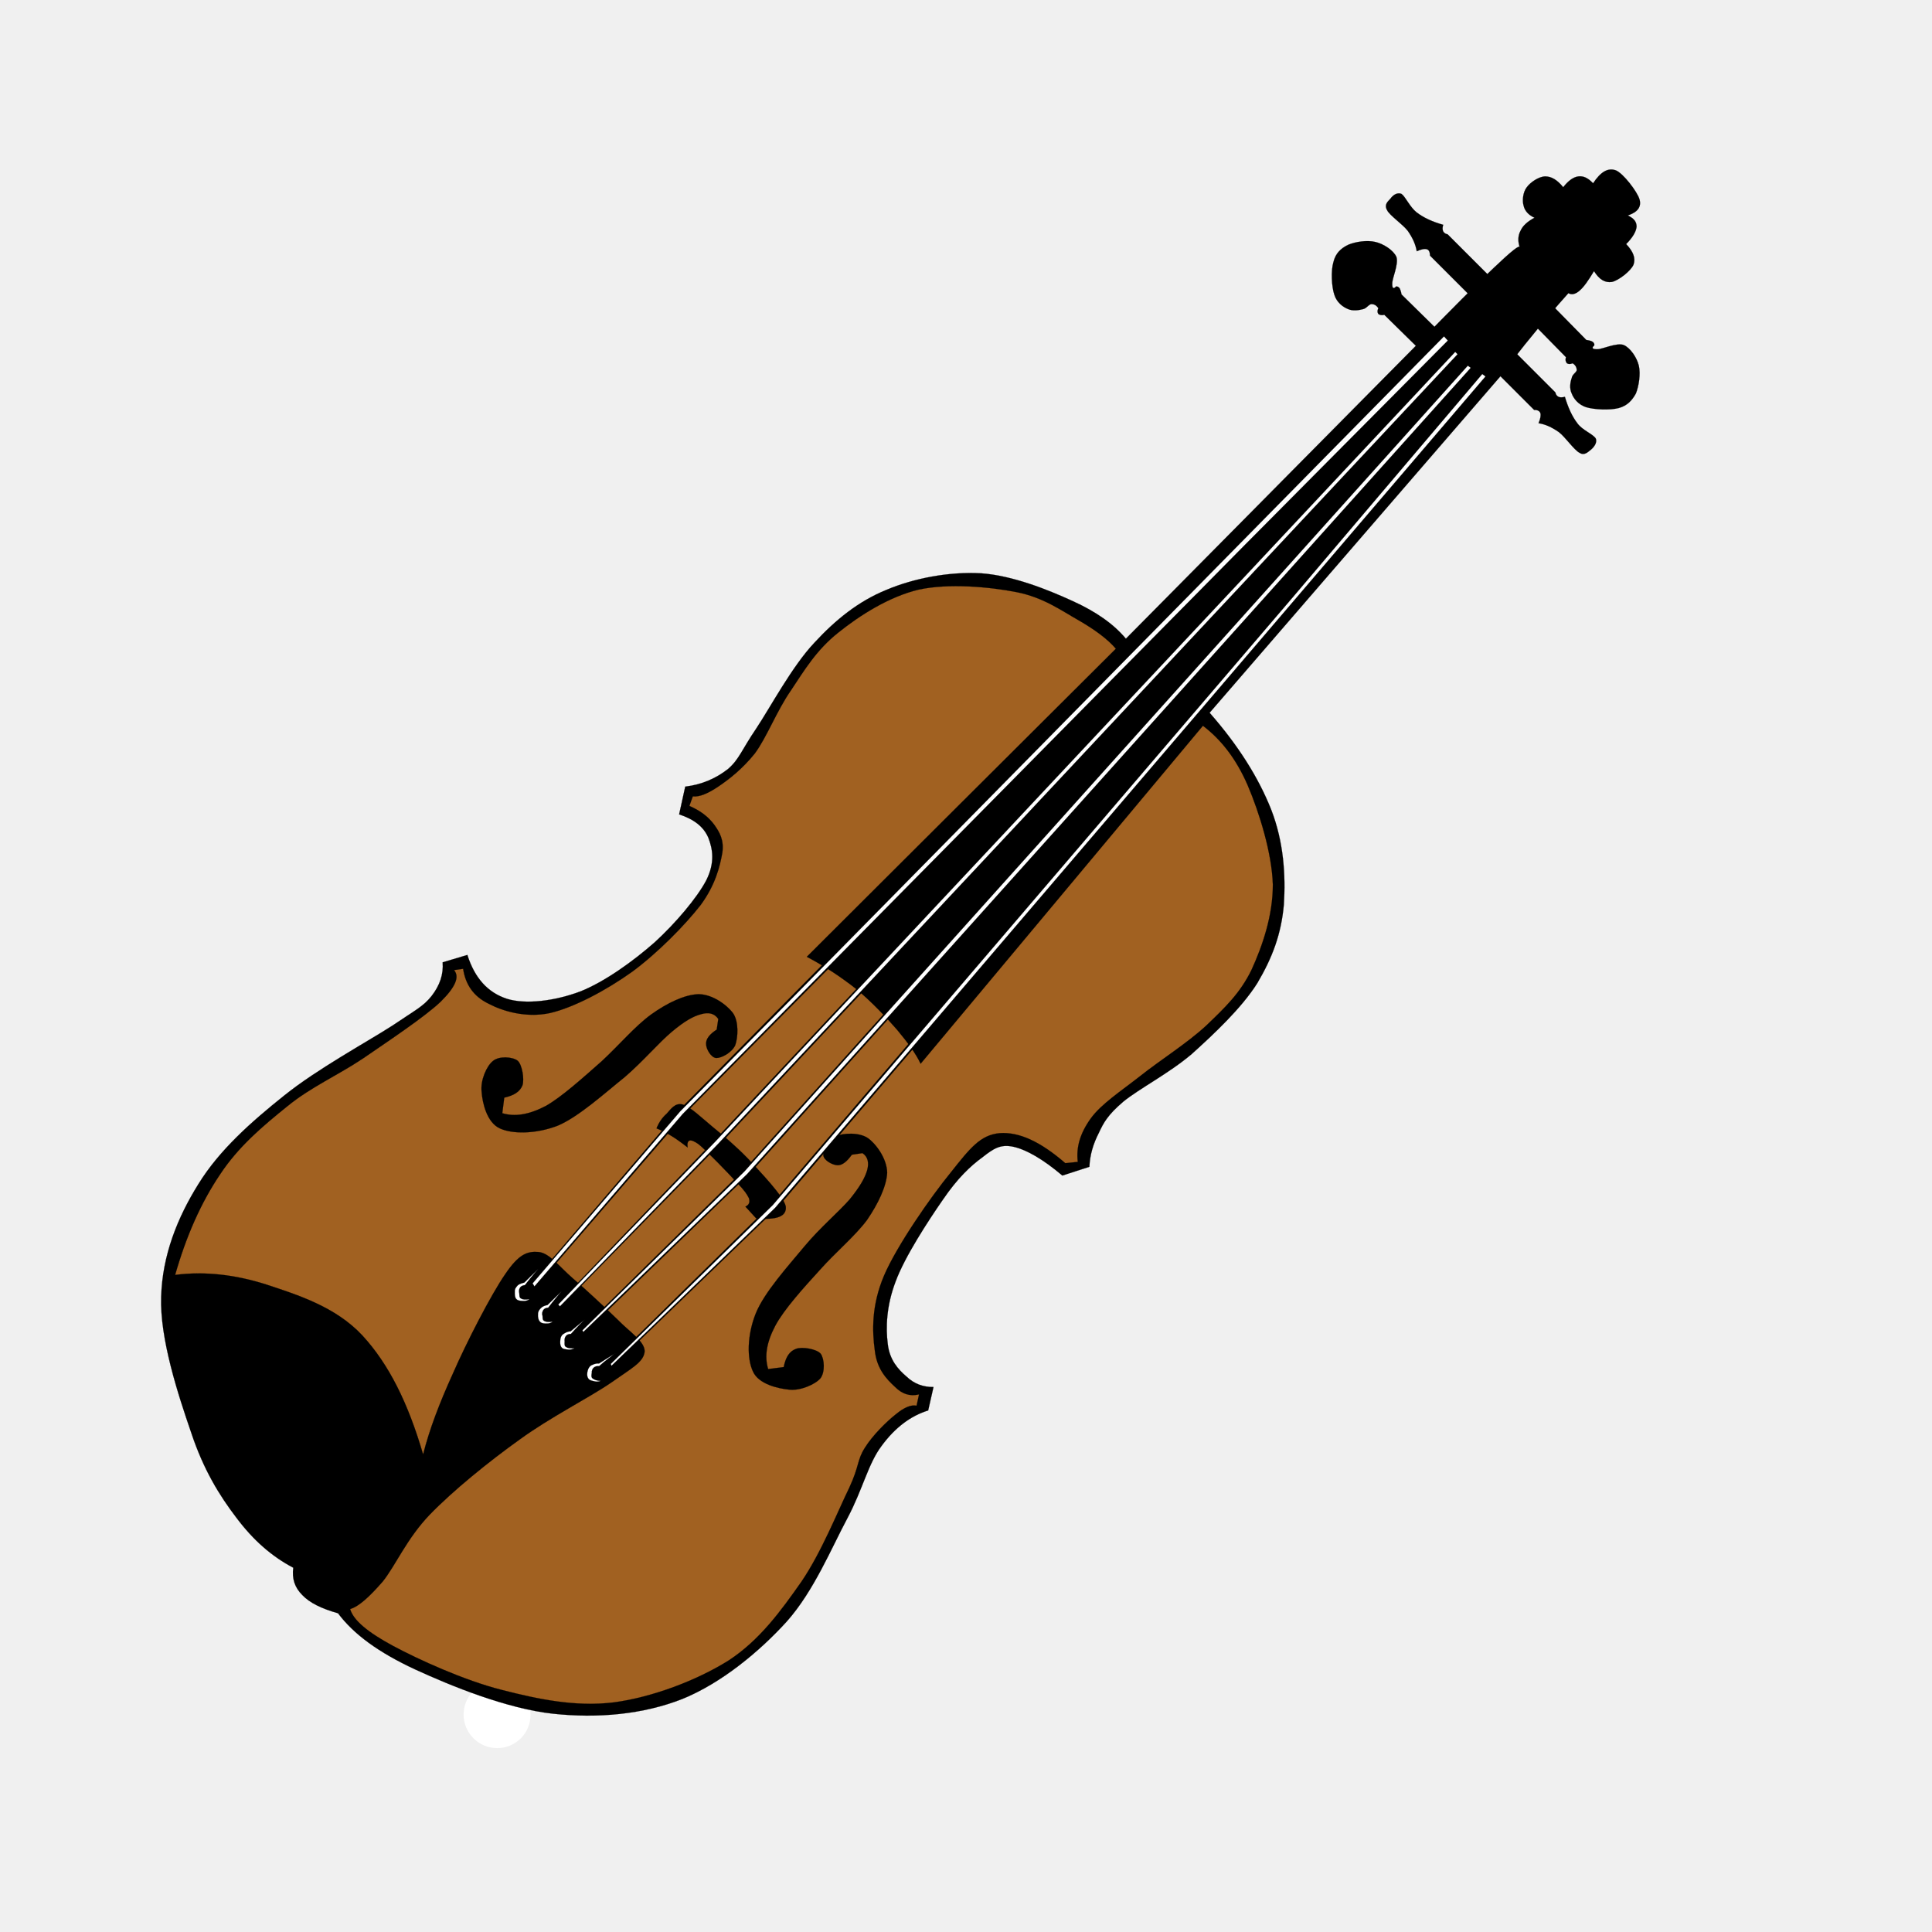
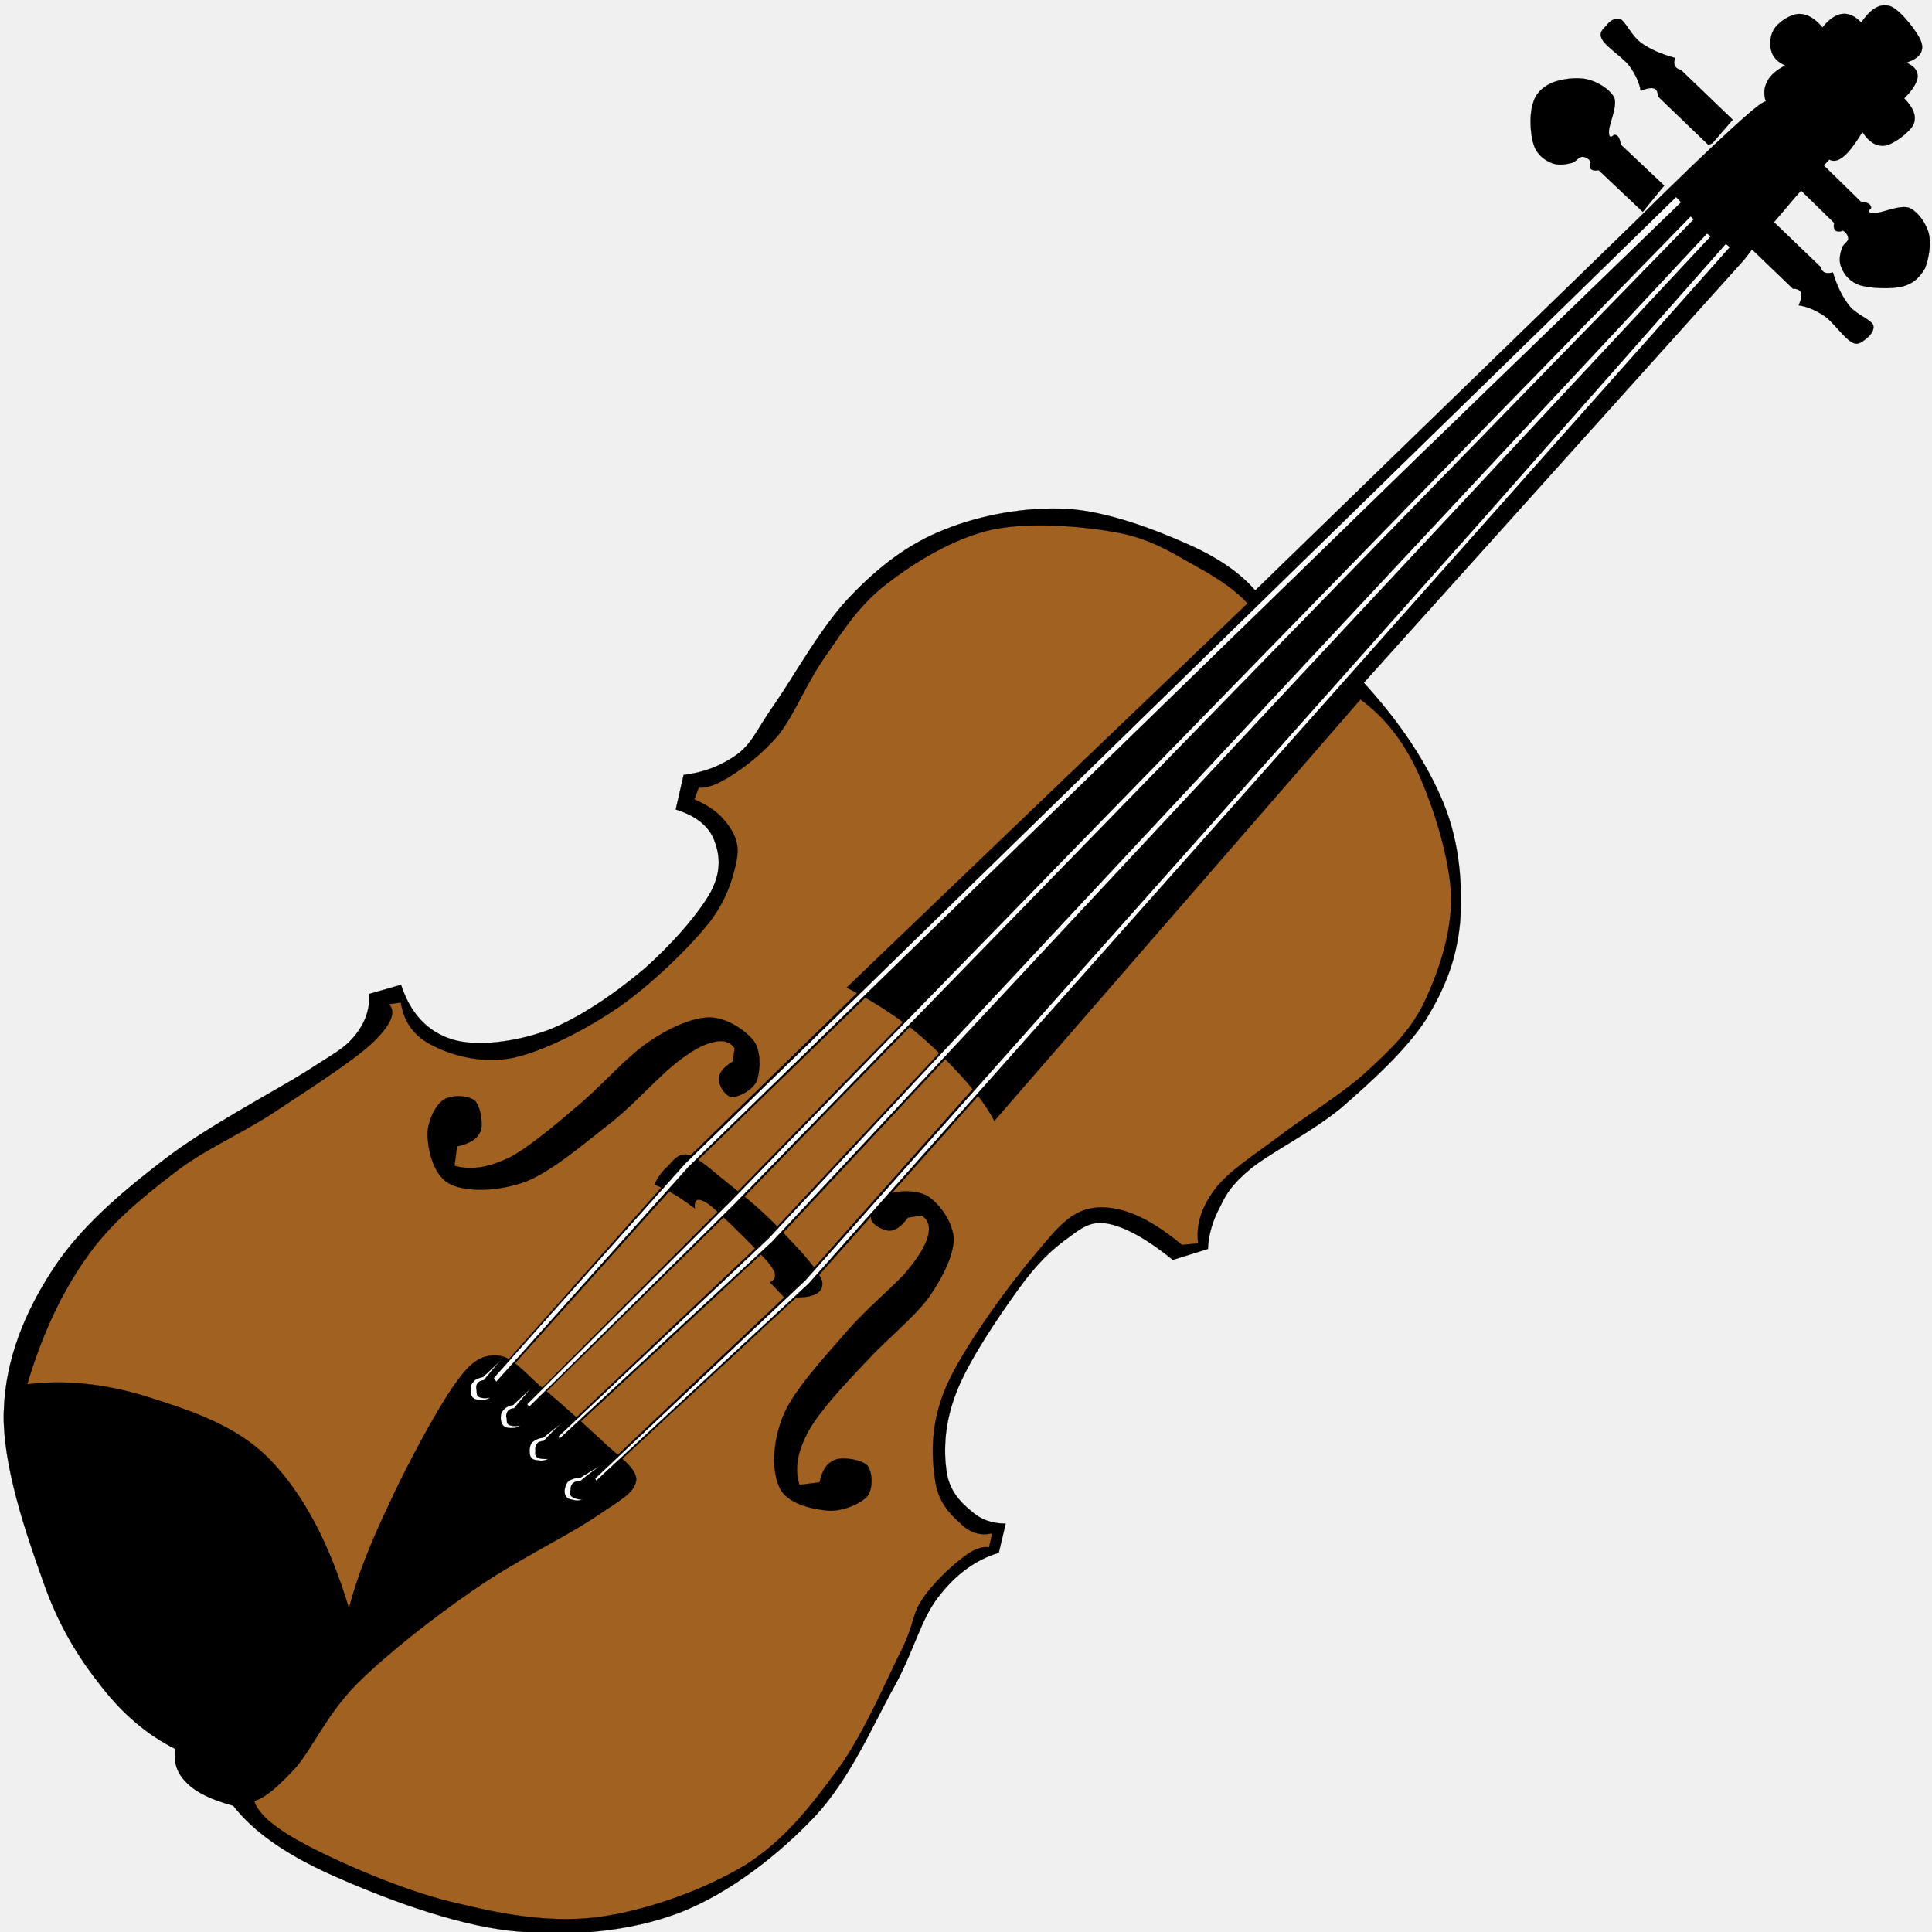
- <svg xmlns="http://www.w3.org/2000/svg" width="500" height="500">
-   <g>
-     <g transform="rotate(-45, 254.73, 234.732)" id="Layer_1">
-       <g id="svg_1">
-         <path id="svg_2" fill-rule="evenodd" fill="#FFFFFF" d="m17.77,284.697c4.769,0 8.64,3.887 8.64,8.676s-3.871,8.678 -8.64,8.678c-4.77,0 -8.64,-3.889 -8.64,-8.678s3.87,-8.676 8.64,-8.676" clip-rule="evenodd" />
-         <path id="svg_3" stroke-width="0.036" stroke-miterlimit="10" stroke="#000000" fill-rule="evenodd" d="m151.365,148.91l-5.868,-3.168c-2.052,2.376 -4.752,3.708 -8.244,4.14c-3.456,0.36 -5.148,-0.324 -12.564,-1.764c-7.632,-1.656 -21.636,-5.796 -32.436,-6.984c-10.943,-1.224 -21.923,-1.908 -31.968,0.468c-10.008,2.304 -19.692,6.444 -27.504,13.824c-7.991,7.452 -14.867,21.132 -19.367,30.348c-4.5,8.964 -6.336,16.596 -7.308,23.868c-1.044,7.308 -0.577,13.644 1.259,19.548c-2.232,1.728 -3.348,3.816 -3.348,6.66c-0.072,2.771 1.044,6.012 3.204,9.865c-0.972,6.695 0.252,14.578 3.816,24.336c3.6,9.756 9.684,24.119 17.136,33.371c7.272,9.035 16.344,16.633 26.388,20.988c9.972,4.211 22.572,5.436 33.228,4.932c10.584,-0.611 21.708,-5.291 30.06,-7.813c8.208,-2.52 13.752,-6.191 19.548,-6.984c5.76,-0.863 10.692,-0.18 14.94,2.053l5.256,-3.313c-1.944,-1.908 -2.952,-4.139 -3.024,-6.84c-0.216,-2.844 -0.072,-6.119 2.52,-9.395c2.592,-3.35 6.696,-7.236 12.888,-10.01c6.156,-2.844 17.064,-5.146 23.688,-6.336c6.48,-1.223 11.088,-1.115 14.94,-0.504c3.672,0.434 5.76,0.865 7.632,3.816c1.836,2.953 3.096,7.668 3.636,14.148l6.552,3.348c2.232,-2.053 4.86,-3.492 7.884,-4.463c2.88,-1.045 4.932,-1.656 10.188,-1.262c5.22,0.504 13.463,3.168 21.276,3.816c7.775,0.396 17.496,0.721 24.984,-0.971c7.416,-1.908 13.32,-4.572 19.223,-9.504c5.725,-5.041 11.449,-11.484 15.084,-19.729c3.529,-8.172 5.725,-17.785 6.445,-28.98l115.74,-8.424c3.959,-0.612 8.1,-1.188 12.563,-1.584c4.43,-0.504 9.145,-0.828 14.148,-1.116c0.217,0.9 1.008,1.476 2.52,1.584c1.441,0.108 3.457,-0.252 6.193,-0.936c-0.576,2.556 -0.145,4.176 1.295,5.255c1.441,0.938 5.438,1.477 7.129,0.793c1.584,-0.756 2.34,-2.412 2.412,-5.112c2.412,0 4.104,-0.468 5.076,-1.26c0.936,-0.936 1.043,-1.98 0.467,-3.672c2.377,1.188 4.068,0.972 5.076,-0.792c1.008,-1.8 1.801,-7.812 0.973,-9.684c-0.936,-1.944 -3.061,-2.484 -6.516,-1.764c0.035,-1.944 -0.396,-3.132 -1.441,-3.96c-1.08,-0.828 -2.664,-1.044 -4.752,-0.792c0.252,-2.484 -0.18,-4.104 -1.295,-5.256c-1.225,-1.188 -3.852,-1.656 -5.4,-1.404c-1.619,0.216 -3.313,1.62 -3.959,2.844c-0.686,1.08 -0.793,2.592 -0.182,4.14c-1.979,-0.576 -3.563,-0.684 -4.895,-0.18c-1.369,0.396 -2.484,1.404 -3.205,2.88c0.469,-0.504 -2.34,-0.828 -8.424,-0.972c-6.191,-0.18 -15.371,-0.18 -28.115,0l-107.172,0.54c0.432,-4.788 -0.434,-10.224 -2.881,-16.704c-2.447,-6.588 -6.336,-15.66 -11.664,-21.78c-5.473,-6.12 -13.104,-11.34 -20.375,-14.292c-7.201,-3.024 -14.725,-3.816 -22.861,-3.492c-8.424,0.252 -19.764,3.744 -26.387,5.076c-6.444,1.224 -8.64,2.484 -12.42,2.232c-3.96,-0.468 -7.668,-1.908 -11.124,-4.608l-6.192,3.96c1.836,3.636 2.232,6.768 1.044,9.684c-1.26,2.808 -3.276,5.724 -8.136,7.344c-4.968,1.548 -13.572,2.232 -20.808,1.908c-7.344,-0.468 -16.308,-1.908 -22.572,-4.608c-6.372,-2.88 -12.42,-7.56 -14.796,-12.096c-2.34,-4.605 -2.124,-9.645 0.792,-15.261z" clip-rule="evenodd" />
-         <path id="svg_4" stroke-width="0.036" stroke-miterlimit="10" stroke="#000000" fill-rule="evenodd" fill="#A16121" d="m326.074,211.55c0.252,-3.24 -0.324,-7.164 -1.584,-11.916c-1.369,-4.896 -2.27,-10.692 -6.193,-16.56c-4.031,-6.012 -10.836,-14.148 -17.496,-18.432c-6.803,-4.176 -15.623,-6.084 -22.572,-6.84c-7.092,-0.828 -12.996,0.648 -19.223,1.908c-6.409,1.152 -12.924,4.14 -18.145,4.932c-5.22,0.576 -9.504,0 -12.708,-0.612c-3.276,-0.648 -5.4,-1.512 -6.516,-2.88l-2.376,1.116c1.152,2.916 1.476,5.436 1.116,7.956c-0.396,2.376 -0.972,4.644 -3.672,6.66c-2.952,2.052 -7.128,4.608 -13.5,5.58c-6.552,0.828 -16.812,0.9 -24.804,-0.324c-8.028,-1.332 -17.172,-4.104 -22.572,-7.488c-5.364,-3.492 -8.316,-9.036 -9.54,-13.032c-1.368,-4.032 -0.684,-7.632 1.764,-10.944l-1.908,-1.44c-0.144,2.268 -2.772,3.384 -8.28,3.348c-5.58,-0.144 -16.56,-2.34 -24.48,-3.816c-7.848,-1.548 -14.904,-4.356 -22.716,-5.112c-8.064,-0.864 -16.235,-1.584 -24.804,0.18c-8.64,1.692 -17.388,5.076 -26.532,10.152c6.084,4.716 11.016,10.872 14.94,18.468c3.816,7.596 8.604,16.74 8.244,26.856c-0.396,10.08 -3.996,20.772 -10.656,32.904c5.688,-3.384 12.204,-6.336 20.376,-9.396c7.992,-3.132 21.276,-7.416 27.648,-8.568c6.156,-1.188 8.244,-0.18 10.152,2.052c1.8,2.196 1.116,6.372 1.44,10.98c0.36,4.5 0.576,11.269 0.648,15.876c-0.072,4.393 1.044,9.107 -0.972,10.836c-2.16,1.656 -5.292,0.611 -11.736,-0.504c-6.66,-1.225 -17.532,-4.824 -27.18,-6.336c-9.72,-1.621 -21.6,-2.844 -30.204,-2.701c-8.604,0.182 -15.552,3.061 -20.844,3.637c-5.292,0.359 -9,0.18 -10.98,-0.936c-1.476,2.699 -1.008,7.523 1.116,14.615c2.124,7.057 6.696,19.297 11.772,27.828c5.004,8.461 10.404,16.74 18.288,22.896c7.884,6.047 19.224,11.195 28.764,13.355c9.396,1.943 18.612,0.469 27.648,-1.115c9,-1.693 19.728,-6.301 25.92,-8.424c6.012,-2.197 6.444,-3.637 10.188,-4.465c3.672,-0.863 8.748,-0.828 11.772,-0.469c2.844,0.254 4.644,1.045 5.4,2.232l2.52,-1.619c-2.052,-1.26 -3.06,-3.168 -3.024,-5.869c-0.108,-2.879 -0.072,-6.516 3.024,-10.332c2.952,-3.887 7.524,-8.783 15.264,-11.916c7.848,-3.168 23.148,-5.902 31.176,-6.695c7.884,-0.9 12.24,-1.477 16.128,1.764c3.78,3.277 5.904,8.928 6.516,17.496l2.52,2.053c2.412,-3.061 5.724,-4.824 10.332,-5.58c4.572,-0.721 10.332,0.504 16.848,1.295c6.373,0.721 14.58,2.594 21.312,2.846c6.553,0.143 12.096,0.287 18.432,-1.908c6.373,-2.377 13.861,-6.012 19.549,-11.736c5.58,-5.939 10.691,-15.66 13.535,-22.752c2.771,-7.02 3.492,-13.285 2.701,-19.08l-113.509,10.188c1.008,-2.809 1.512,-6.264 1.908,-10.512c0.288,-4.393 0.468,-9.684 0,-14.76c-0.576,-5.004 -1.584,-10.044 -3.168,-15.12c37.62,0.036 75.277,0.108 112.933,0.18z" clip-rule="evenodd" />
-         <path id="svg_5" stroke-width="0.036" stroke-miterlimit="10" stroke="#000000" fill-rule="evenodd" d="m154.246,215.258c1.44,-0.612 2.988,-0.936 4.5,-0.828c1.476,-0.036 3.636,-0.576 4.68,1.296c0.972,1.908 1.008,5.868 1.368,9.648c0.36,3.6 0.72,7.524 0.648,12.204c-0.216,4.715 -0.324,13.355 -1.836,15.623c-1.62,2.018 -4.104,0.938 -7.596,-3.24l0.18,-4.104c0.972,0.324 1.656,0.109 2.196,-0.936c0.36,-1.152 0.576,-1.943 0.648,-5.148c0.144,-3.313 0.288,-11.339 0,-13.967c-0.468,-2.628 -1.332,-2.988 -2.592,-1.368c-0.252,-1.98 -0.504,-3.672 -0.9,-5.22c-0.396,-1.62 -0.829,-2.808 -1.296,-3.96z" clip-rule="evenodd" />
-         <path id="svg_6" stroke-width="0.036" stroke-miterlimit="10" stroke="#000000" fill-rule="evenodd" d="m130.629,279.734l3.204,2.484c2.232,-1.477 3.96,-1.836 5.58,-1.08c1.512,0.646 3.744,3.744 3.636,5.398c-0.252,1.621 -2.52,4.213 -4.572,4.465c-2.088,0.145 -5.904,-1.367 -7.704,-3.564c-1.944,-2.34 -4.644,-6.695 -3.384,-10.008c1.26,-3.564 5.652,-7.775 11.088,-10.115s14.724,-2.773 21.204,-3.385c6.408,-0.576 12.492,-0.035 16.884,-0.324c4.212,-0.432 6.804,-1.152 8.604,-2.16c1.764,-1.008 2.556,-2.375 2.232,-3.959l-2.232,-1.656c-2.196,0.359 -3.708,0.18 -4.536,-0.684c-0.936,-0.973 -1.656,-3.529 -0.756,-4.465c0.936,-1.043 3.744,-1.98 5.796,-1.152c1.908,0.793 4.932,3.457 5.472,6.193c0.432,2.734 -0.324,7.271 -2.808,9.863c-2.628,2.375 -7.344,4.031 -12.348,4.969c-5.112,0.756 -11.664,0.143 -17.712,0.504c-6.192,0.287 -13.752,0.646 -18.396,2.051c-4.68,1.442 -7.631,3.6 -9.252,6.625z" clip-rule="evenodd" />
-         <path id="svg_7" stroke-width="0.036" stroke-miterlimit="10" stroke="#000000" fill-rule="evenodd" d="m128.793,184.262l3.204,-2.484c2.232,1.404 3.96,1.764 5.58,1.08c1.512,-0.756 3.744,-3.852 3.636,-5.4c-0.252,-1.728 -2.52,-4.284 -4.572,-4.464c-2.088,-0.252 -5.904,1.26 -7.704,3.564c-1.944,2.232 -4.644,6.588 -3.384,10.008c1.26,3.456 5.652,7.704 11.088,10.116c5.436,2.232 14.724,2.664 21.204,3.384c6.408,0.468 12.492,-0.072 16.884,0.324c4.212,0.36 6.804,1.08 8.604,2.16c1.764,0.972 2.556,2.304 2.232,3.996l-2.232,1.656c-2.196,-0.468 -3.708,-0.252 -4.536,0.648c-0.936,0.864 -1.656,3.456 -0.756,4.464c0.936,0.972 3.744,1.872 5.796,1.152c1.908,-0.9 4.932,-3.564 5.472,-6.192c0.432,-2.808 -0.324,-7.344 -2.808,-9.864c-2.628,-2.484 -7.344,-4.14 -12.348,-4.968c-5.112,-0.828 -11.664,-0.252 -17.712,-0.504c-6.192,-0.396 -13.752,-0.756 -18.396,-2.052c-4.68,-1.476 -7.631,-3.636 -9.252,-6.624z" clip-rule="evenodd" />
-         <path id="svg_8" stroke-width="0.036" stroke-miterlimit="10" stroke="#000000" fill-rule="evenodd" d="m102.657,220.73l59.724,-4.68l281.484,-1.98l-0.217,2.232l-281.267,1.476l-59.724,4.428l0,-1.476l0,0z" clip-rule="evenodd" />
-         <path id="svg_9" stroke-width="0.036" stroke-miterlimit="10" stroke="#000000" fill-rule="evenodd" fill="#FFFFFF" d="m103.197,220.946l58.464,-4.464l40.428,-0.216l241.2,-1.836l-0.072,1.476l-74.16,0.252l-207.323,1.26l-58.752,4.428l0.215,-0.9z" clip-rule="evenodd" />
-         <path id="svg_10" stroke-width="0.036" stroke-miterlimit="10" stroke="#000000" fill-rule="evenodd" d="m102.226,250.789l59.976,1.08l281.736,-22.211l-0.145,-1.692l-281.736,22.177l-59.76,-0.504l-0.071,1.15z" clip-rule="evenodd" />
-         <path id="svg_11" stroke-width="0.036" stroke-miterlimit="10" stroke="#000000" fill-rule="evenodd" fill="#FFFFFF" d="m102.549,250.467l58.896,1.043l40.32,-3.168l241.776,-18.972l-0.145,-1.044l-75.238,6.156l-206.713,16.092l-58.68,-0.576l-0.216,0.469z" clip-rule="evenodd" />
-         <path id="svg_12" stroke-width="0.036" stroke-miterlimit="10" stroke="#000000" fill-rule="evenodd" d="m103.197,239.486l59.976,1.08l279.684,-15.192l-0.072,-1.656l-279.756,15.12l-59.76,-0.504l-0.072,1.152z" clip-rule="evenodd" />
-         <path id="svg_13" stroke-width="0.036" stroke-miterlimit="10" stroke="#000000" fill-rule="evenodd" fill="#FFFFFF" d="m103.557,239.125l58.896,1.08l279.972,-15.119l-0.145,-0.936l-279.863,15.084l-58.68,-0.576l-0.18,0.467z" clip-rule="evenodd" />
-         <path id="svg_14" stroke-width="0.036" stroke-miterlimit="10" stroke="#000000" fill-rule="evenodd" d="m103.666,230.414l59.76,-0.684l279.504,-9.144l0.035,-1.584l-279.684,9.036l-59.652,1.26l0.037,1.116z" clip-rule="evenodd" />
-         <path id="svg_15" stroke-width="0.036" stroke-miterlimit="10" stroke="#000000" fill-rule="evenodd" fill="#FFFFFF" d="m103.989,230.162l58.68,-0.792l279.829,-9.18l0,-0.864l-279.829,9.108l-58.644,1.08l-0.036,0.648z" clip-rule="evenodd" />
-         <path id="svg_16" stroke-width="0.036" stroke-miterlimit="10" stroke="#000000" fill-rule="evenodd" fill="#FFFFFF" d="m106.869,219.362c-0.576,0.036 -1.296,0.036 -2.16,0.144c-0.936,0.108 -2.016,0.18 -3.24,0.36c-0.468,-0.396 -0.972,-0.54 -1.368,-0.432c-0.468,0.072 -0.9,0.468 -1.152,0.9c-0.288,0.36 -0.864,0.756 -0.612,1.332c0.108,0.468 0.576,1.008 1.404,1.62c-0.468,-0.036 -1.008,-0.36 -1.332,-0.684c-0.468,-0.504 -1.044,-1.044 -1.044,-1.62c-0.108,-0.648 0.612,-1.368 1.044,-1.764c0.432,-0.504 0.9,-0.576 1.548,-0.612c0.504,-0.072 1.224,0.288 1.872,0.684c1.656,0 3.348,0.036 5.04,0.072z" clip-rule="evenodd" />
-         <path id="svg_17" stroke-width="0.036" stroke-miterlimit="10" stroke="#000000" fill-rule="evenodd" fill="#FFFFFF" d="m107.013,227.714c-0.576,0 -1.296,0.108 -2.16,0.18c-0.936,0.108 -2.016,0.18 -3.24,0.36c-0.504,-0.432 -0.9,-0.54 -1.332,-0.468c-0.432,0.108 -0.972,0.36 -1.188,0.9c-0.288,0.36 -0.864,0.756 -0.612,1.332c0.108,0.468 0.576,1.008 1.404,1.62c-0.468,-0.072 -1.008,-0.288 -1.332,-0.648c-0.468,-0.396 -1.08,-1.116 -1.008,-1.62c-0.072,-0.612 0.54,-1.44 1.008,-1.8c0.396,-0.432 0.972,-0.576 1.584,-0.576c0.54,-0.036 1.152,0.18 1.836,0.648c1.656,0 3.348,0.036 5.04,0.072z" clip-rule="evenodd" />
-         <path id="svg_18" stroke-width="0.036" stroke-miterlimit="10" stroke="#000000" fill-rule="evenodd" fill="#FFFFFF" d="m106.365,237.146c-0.504,-0.072 -1.26,-0.037 -2.124,-0.037c-0.936,0 -1.98,0.037 -3.276,0.109c-0.468,-0.434 -0.9,-0.613 -1.296,-0.541c-0.504,0.037 -0.972,0.396 -1.26,0.793c-0.324,0.287 -0.936,0.756 -0.72,1.26c0.072,0.504 0.504,1.043 1.296,1.764c-0.504,-0.18 -0.936,-0.396 -1.296,-0.793c-0.432,-0.539 -1.008,-1.15 -0.9,-1.691c0,-0.684 0.72,-1.295 1.188,-1.691c0.396,-0.324 0.972,-0.612 1.584,-0.469c0.54,0.107 1.188,0.252 1.8,0.828c1.657,0.144 3.312,0.289 5.004,0.468z" clip-rule="evenodd" />
-         <path id="svg_19" stroke-width="0.036" stroke-miterlimit="10" stroke="#000000" fill-rule="evenodd" fill="#FFFFFF" d="m105.609,248.883c-0.504,-0.182 -1.26,-0.145 -2.124,-0.289c-0.936,-0.145 -1.98,-0.252 -3.276,-0.324c-0.432,-0.539 -0.792,-0.648 -1.224,-0.719c-0.468,-0.037 -1.008,0.215 -1.332,0.611c-0.36,0.252 -0.972,0.648 -0.864,1.188c0.072,0.469 0.288,1.152 1.044,1.908c-0.468,-0.18 -0.9,-0.539 -1.152,-0.936c-0.36,-0.576 -0.864,-1.225 -0.684,-1.801c0.108,-0.648 0.792,-1.26 1.368,-1.547c0.432,-0.252 1.08,-0.469 1.656,-0.252c0.468,0.18 1.152,0.395 1.656,1.043c1.62,0.36 3.277,0.721 4.932,1.118z" clip-rule="evenodd" />
-         <path id="svg_20" stroke-width="0.036" stroke-miterlimit="10" stroke="#000000" fill-rule="evenodd" d="m436.414,211.91l-0.109,-12.348c-0.719,-0.432 -0.898,-0.9 -0.936,-1.26c0.072,-0.36 0.289,-0.756 1.045,-1.044c0.215,-0.936 -0.072,-1.548 -0.469,-1.98c-0.576,-0.504 -1.584,-0.108 -2.447,-0.612c-1.008,-0.576 -2.305,-1.548 -2.773,-2.772c-0.576,-1.368 -0.863,-3.276 0.109,-5.148c1.008,-2.016 3.744,-5.04 5.832,-6.156c1.979,-1.188 3.779,-1.152 5.795,-0.468c1.836,0.72 4.393,2.556 5.58,4.536c1.08,1.764 1.764,4.716 1.08,6.516c-0.863,1.764 -4.68,3.132 -5.615,4.104c-0.9,0.828 -0.9,1.296 0.143,1.26c0.252,0.18 0.361,0.54 0.324,0.936c-0.107,0.36 -0.324,0.864 -0.791,1.512l0.107,12.096c-2.268,0.252 -4.572,0.54 -6.875,0.828z" clip-rule="evenodd" />
-         <path id="svg_21" stroke-width="0.036" stroke-miterlimit="10" stroke="#000000" fill-rule="evenodd" d="m455.494,211.334l0,-14.22c0.611,-0.648 0.863,-1.224 0.611,-1.728c-0.289,-0.576 -1.08,-1.08 -2.232,-1.512c1.045,-1.476 1.691,-3.168 2.088,-5.364c0.289,-2.16 -0.504,-6.156 0,-7.56c0.432,-1.62 1.656,-1.476 2.701,-1.512c0.936,-0.18 2.412,-0.072 2.916,1.152c0.215,1.26 -0.865,3.816 -0.613,6.156c0.289,2.196 1.152,4.572 2.592,7.128c-0.646,0.324 -1.043,0.756 -1.188,1.152s-0.107,0.864 0.252,1.404l0,14.652l-6.299,0.576l-0.828,-0.324z" clip-rule="evenodd" />
-         <path id="svg_22" stroke-width="0.036" stroke-miterlimit="10" stroke="#000000" fill-rule="evenodd" d="m446.313,230.162l0,14.221c0.648,0.611 0.793,1.188 0.576,1.727c-0.324,0.541 -1.008,1.045 -2.195,1.512c1.045,1.441 1.691,3.133 2.088,5.365c0.287,2.051 -0.504,6.047 0,7.559c0.324,1.514 1.764,1.369 2.664,1.514c0.936,0.072 2.412,-0.037 2.916,-1.152c0.324,-1.369 -0.936,-3.924 -0.576,-6.156c0.289,-2.232 1.188,-4.607 2.557,-7.129c-0.613,-0.359 -1.045,-0.791 -1.152,-1.15c-0.18,-0.434 -0.107,-0.9 0.217,-1.404l0,-14.655l-6.266,-0.612l-0.829,0.36z" clip-rule="evenodd" />
-         <path id="svg_23" stroke-width="0.036" stroke-miterlimit="10" stroke="#000000" fill-rule="evenodd" d="m461.9,228.218l-0.107,12.349c-0.719,0.395 -0.9,0.863 -0.936,1.26c0.072,0.396 0.287,0.756 1.043,1.08c0.217,0.9 -0.07,1.512 -0.467,1.98c-0.576,0.432 -1.584,-0.072 -2.449,0.574c-1.008,0.469 -2.303,1.441 -2.771,2.773c-0.576,1.26 -0.863,3.203 0.109,5.148c1.008,1.906 3.742,4.932 5.832,6.154c1.979,1.117 3.779,1.045 5.795,0.469c1.908,-0.828 4.428,-2.664 5.615,-4.535c1.152,-1.873 1.693,-4.789 1.045,-6.518c-0.756,-1.799 -4.752,-3.203 -5.58,-4.066c-0.973,-0.938 -0.936,-1.369 0.107,-1.297c0.324,-0.217 0.396,-0.576 0.361,-0.936c-0.072,-0.432 -0.396,-0.936 -0.828,-1.512l0.107,-12.097c-2.266,-0.25 -4.571,-0.538 -6.876,-0.826z" clip-rule="evenodd" />
-       </g>
-     </g>
+ <svg xmlns="http://www.w3.org/2000/svg" width="500" height="500" id="svg2" version="1.1">
+   <defs id="defs34" />
+   <g id="g3082" transform="matrix(1.003014,0,0,0.9985014,3.753852,-2.241835)">
+     <path id="svg_3" stroke-miterlimit="10" d="m 99.728,257.483 -8.263,2.384 c 0.296,3.91 -0.955,7.471 -3.753,10.936 -2.831,3.37 -5.004,4.26 -13.103,9.538 -8.494,5.277 -25.086,13.988 -36.049,22.477 -11.126,8.583 -21.793,17.675 -28.806,28.645 -7.045,10.873 -12.115,23.081 -12.51,36.497 -0.493,13.638 5.729,31.791 10.042,43.904 4.082,11.89 9.383,20.252 15.144,27.532 5.728,7.376 11.95,12.559 19.028,16.151 -0.461,3.497 0.428,6.327 3.029,8.838 2.468,2.511 6.453,4.387 11.951,5.882 5.234,6.771 13.562,12.651 25.744,18.121 12.214,5.436 30.912,12.748 46.188,14.337 14.912,1.557 30.157,0.255 43.324,-4.769 12.97,-5.088 25.613,-15.133 34.897,-24.989 9.12,-9.886 15.013,-23.843 20.344,-33.446 5.202,-9.474 6.914,-17.612 11.49,-23.431 4.478,-5.849 9.613,-9.601 15.54,-11.381 l 1.777,-7.567 c -3.523,0.032 -6.485,-1.048 -9.02,-3.37 -2.798,-2.321 -5.662,-5.34 -6.287,-10.522 -0.693,-5.247 -0.494,-12.304 2.632,-20.221 3.029,-7.948 10.899,-19.614 15.868,-26.515 4.807,-6.803 9.12,-10.777 13.201,-13.639 3.755,-2.86 6.058,-4.323 10.469,-3.37 4.379,0.986 9.843,4.038 16.263,9.283 l 9.053,-2.829 c 0.164,-3.784 1.251,-7.376 3.128,-10.904 1.678,-3.466 2.996,-5.818 8.163,-10.112 5.235,-4.165 15.209,-9.092 22.946,-15.419 7.472,-6.516 16.659,-14.814 21.959,-22.921 5.037,-8.234 8,-15.801 8.888,-25.369 0.625,-9.508 -0.032,-20.252 -4.248,-30.744 -4.246,-10.333 -11.029,-20.762 -20.608,-31.284 L 446.288,69.558 c 3.061,-4.037 6.321,-8.202 10.04,-12.493 3.59,-4.357 7.606,-8.807 11.918,-13.48 1.022,0.603 2.272,0.413 3.753,-0.827 1.417,-1.177 2.931,-3.275 4.807,-6.296 1.811,2.766 3.686,3.816 5.99,3.497 2.176,-0.444 6.324,-3.498 7.245,-5.595 0.757,-2.067 -0.066,-4.197 -2.469,-6.645 2.206,-2.13 3.325,-4.038 3.49,-5.595 0,-1.653 -0.857,-2.67 -2.931,-3.655 3.26,-1.05 4.609,-2.734 3.918,-5.182 -0.724,-2.48 -5.497,-8.489 -7.966,-9.411 -2.634,-0.89 -5.071,0.51 -7.572,4.197 -1.746,-1.748 -3.226,-2.416 -4.939,-2.225 -1.745,0.223 -3.391,1.431 -5.07,3.497 -2.041,-2.416 -3.918,-3.465 -5.991,-3.498 -2.207,0.033 -5.037,1.939 -6.222,3.529 -1.283,1.621 -1.548,4.356 -1.02,6.008 0.36,1.56 1.645,2.989 3.62,3.817 -2.337,1.239 -3.884,2.543 -4.641,4.164 -0.89,1.559 -0.988,3.434 -0.297,5.374 -0.032,-0.859 -2.897,1.335 -8.592,6.581 -5.826,5.308 -14.221,13.415 -25.711,24.829 l -97.513,95.122 c -3.983,-4.61 -9.747,-8.646 -17.91,-12.207 -8.262,-3.657 -20.115,-8.234 -30.584,-8.934 -10.602,-0.571 -22.354,1.558 -31.702,5.372 -9.351,3.689 -16.955,9.634 -24.099,17.105 -7.473,7.662 -14.65,20.76 -19.489,27.785 -4.774,6.772 -5.63,9.824 -9.317,12.939 -4.049,3.084 -8.757,5.087 -14.387,5.754 l -2.041,8.965 c 5.004,1.59 8.23,4.006 9.811,7.63 1.416,3.592 2.239,7.948 -0.724,13.671 -3.128,5.754 -10.37,13.957 -17.284,20.061 -7.144,6.072 -16.658,12.717 -24.856,15.864 -8.461,3.084 -18.271,4.292 -24.592,2.384 -6.351,-2 -10.763,-6.642 -13.232,-14.177 z" clip-rule="evenodd" style="fill-rule:evenodd;stroke:#000000;stroke-width:0.046;stroke-miterlimit:10" />
+     <path id="svg_4" stroke-miterlimit="10" d="m 318.148,158.642 c -2.732,-3.084 -6.848,-6.04 -12.345,-9.124 -5.729,-3.115 -11.854,-7.438 -20.807,-9.155 -9.184,-1.749 -22.847,-2.925 -32.855,-0.827 -10.04,2.32 -19.851,8.424 -26.897,13.893 -7.243,5.532 -11.292,12.049 -15.834,18.661 -4.807,6.677 -8.033,15.069 -12.083,20.38 -4.247,5.119 -8.691,8.393 -12.181,10.682 -3.588,2.321 -6.321,3.434 -8.592,3.211 l -1.152,3.084 c 3.72,1.558 6.321,3.497 8.296,6.04 1.811,2.448 3.358,4.96 2.732,9.124 -0.823,4.419 -2.304,10.364 -7.243,16.85 -5.234,6.517 -14.551,15.642 -22.979,21.619 -8.56,5.913 -19.456,11.541 -27.489,13.321 -8.099,1.653 -15.868,-0.636 -20.642,-3.084 -4.938,-2.353 -7.605,-6.136 -8.395,-11.223 l -3.062,0.413 c 1.942,2.13 0.56,5.436 -4.51,10.269 -5.234,4.801 -17.284,12.558 -25.876,18.249 -8.592,5.564 -17.613,9.315 -25.448,15.546 -8.165,6.358 -16.295,12.938 -22.518,22.064 -6.354,9.124 -11.259,19.838 -14.979,32.396 9.876,-1.208 20.016,-0.127 30.551,3.116 10.436,3.338 23.177,7.185 32.098,16.436 8.856,9.251 15.341,21.873 20.345,38.468 2.107,-8.012 5.366,-16.373 10.041,-26.292 4.444,-9.824 12.675,-25.338 17.448,-31.983 4.543,-6.486 7.374,-7.439 11.16,-7.153 3.654,0.35 6.848,4.642 11.358,8.425 4.444,3.656 10.832,9.443 15.111,13.448 3.951,3.943 9.283,7.121 9.02,10.428 -0.461,3.37 -4.281,5.213 -11.193,9.919 -7.211,4.8 -20.444,11.223 -30.65,18.408 -10.371,7.152 -22.354,16.564 -30.091,24.288 -7.702,7.759 -11.423,16.437 -15.735,21.619 -4.511,4.99 -8.066,8.107 -10.897,8.87 1.118,3.687 5.958,7.534 14.386,11.921 8.396,4.356 23.77,11.128 36.213,14.179 12.313,3.053 24.823,5.595 37.662,4.069 12.74,-1.622 27.818,-7.09 38.517,-13.608 10.369,-6.582 17.449,-16.022 24.264,-25.401 6.682,-9.443 12.279,-22.987 16,-30.33 3.489,-7.249 2.567,-8.903 5.234,-12.94 2.569,-4.005 7.243,-8.457 10.336,-10.81 2.833,-2.287 5.202,-3.178 6.979,-2.798 l 0.824,-3.655 c -3.029,0.699 -5.695,-0.095 -8.132,-2.512 -2.732,-2.447 -6.025,-5.691 -6.683,-11.795 -0.855,-6.04 -1.151,-14.401 3.062,-24.003 4.28,-9.728 15.771,-25.654 22.387,-33.444 6.387,-7.757 9.843,-12.114 16.362,-12.685 6.453,-0.444 13.564,2.671 21.959,9.697 l 4.182,-0.412 c -0.594,-4.833 0.823,-9.315 4.346,-14.052 3.522,-4.674 9.909,-8.679 16.591,-13.735 6.487,-4.991 15.705,-10.585 22.092,-16.308 6.123,-5.661 11.324,-10.429 15.111,-17.962 3.654,-7.727 7.178,-17.55 7.145,-27.628 -0.328,-10.173 -4.544,-23.271 -8.429,-32.045 -3.886,-8.647 -8.956,-14.816 -14.978,-19.235 l -94.485,109.238 c -1.647,-3.371 -4.346,-6.867 -7.868,-10.968 -3.754,-4.134 -8.428,-8.965 -13.498,-13.035 -5.103,-3.91 -10.634,-7.471 -16.724,-10.555 34.436,-33.191 68.938,-66.383 103.44,-99.573 z" clip-rule="evenodd" style="fill:#a16121;fill-rule:evenodd;stroke:#000000;stroke-width:0.046;stroke-miterlimit:10" />
+     <path id="svg_5" stroke-miterlimit="10" d="m 165.155,309.294 c 0.757,-1.812 1.876,-3.465 3.358,-4.705 1.317,-1.335 2.798,-3.72 5.465,-2.988 2.634,0.827 6.288,4.292 10.074,7.312 3.621,2.861 7.539,6.009 11.753,10.205 4.114,4.355 11.917,12.08 12.608,15.418 0.364,3.213 -2.895,4.453 -9.909,3.847 l -3.588,-3.783 c 1.185,-0.572 1.614,-1.366 1.152,-2.766 -0.724,-1.335 -1.25,-2.225 -4.115,-5.119 -2.898,-3.053 -10.106,-10.268 -12.773,-12.334 -2.831,-1.907 -3.951,-1.462 -3.621,1.081 -2.041,-1.526 -3.819,-2.798 -5.597,-3.815 -1.844,-1.081 -3.326,-1.748 -4.807,-2.353 z" clip-rule="evenodd" style="fill-rule:evenodd;stroke:#000000;stroke-width:0.046;stroke-miterlimit:10" />
+     <path id="svg_6" stroke-miterlimit="10" d="m 202.52,387.09 5.202,-0.636 c 0.69,-3.275 1.942,-5.119 4.115,-5.882 1.973,-0.765 6.848,-2e-5 8.261,1.556 1.252,1.654 1.548,5.946 -0.098,7.981 -1.777,1.972 -6.649,4.007 -10.304,3.656 -3.918,-0.35 -10.369,-1.811 -12.247,-5.85 -2.107,-4.26 -1.941,-11.858 0.89,-18.725 2.831,-6.867 10.929,-15.452 16.295,-21.715 5.333,-6.168 11.392,-11.063 15.144,-15.197 3.457,-4.101 5.169,-7.026 5.893,-9.506 0.691,-2.448 0.166,-4.355 -1.579,-5.467 l -3.555,0.509 c -1.68,2.256 -3.226,3.434 -4.774,3.402 -1.746,-0.033 -4.742,-1.654 -4.775,-3.275 -0.098,-1.748 1.613,-5.055 4.247,-6.136 2.47,-0.985 7.672,-1.303 10.667,0.637 2.895,2.033 6.353,6.707 6.452,11.19 -0.231,4.418 -3.03,10.045 -6.748,15.293 -3.983,5.182 -10.536,10.427 -15.736,16.087 -5.4,5.722 -11.985,12.715 -14.947,18.057 -2.961,5.406 -3.686,9.918 -2.402,14.021 z" clip-rule="evenodd" style="fill-rule:evenodd;stroke:#000000;stroke-width:0.046;stroke-miterlimit:10" />
+     <path id="svg_7" stroke-miterlimit="10" d="m 113.533,304.399 0.658,-5.023 c 3.325,-0.731 5.234,-1.939 6.09,-3.974 0.691,-2.003 -0.099,-6.708 -1.613,-7.98 -1.811,-1.303 -6.222,-1.558 -8.263,0.095 -2.14,1.621 -4.247,6.327 -3.786,9.951 0.263,3.688 1.778,9.919 6.058,11.827 4.313,1.939 12.214,1.812 19.391,-0.858 7.012,-2.829 15.901,-10.65 22.485,-15.737 6.288,-5.246 11.358,-11.095 15.736,-14.624 4.181,-3.402 7.21,-5.055 9.843,-5.691 2.502,-0.699 4.444,-0.223 5.695,1.558 l -0.527,3.434 c -2.436,1.526 -3.621,3.052 -3.555,4.578 -0.066,1.59 1.646,4.514 3.391,4.61 1.745,0.032 5.136,-1.653 6.354,-4.101 0.922,-2.48 1.251,-7.503 -0.658,-10.301 -2.173,-2.861 -7.012,-6.199 -11.588,-6.231 -4.675,0.127 -10.502,2.829 -15.835,6.517 -5.432,3.783 -10.897,10.078 -16.658,15.197 -6.025,5.119 -13.267,11.477 -18.699,14.434 -5.63,2.829 -10.303,3.528 -14.518,2.321 z" clip-rule="evenodd" style="fill-rule:evenodd;stroke:#000000;stroke-width:0.046;stroke-miterlimit:10" />
+     <path id="svg_8" stroke-miterlimit="10" d="m 122.982,359.685 50.337,-56.876 255.601,-250.33 1.843,2.163 -255.864,249.694 -50.567,56.653 -1.35,-1.303 0,0 z" clip-rule="evenodd" style="fill-rule:evenodd;stroke:#000000;stroke-width:0.046;stroke-miterlimit:10" />
+     <path id="svg_9" stroke-miterlimit="10" d="m 123.673,359.399 49.382,-55.572 36.773,-35.893 218.894,-214.628 1.284,1.367 -67.588,65.714 -188.441,184.202 -49.678,55.795 -0.626,-0.985 z" clip-rule="evenodd" style="fill:#ffffff;fill-rule:evenodd;stroke:#000000;stroke-width:0.046;stroke-miterlimit:10" />
+     <path id="svg_10" stroke-miterlimit="10" d="M 150.076,386.611 205.911,334.6 443.241,66.18 441.561,64.814 204.2,333.203 l -55.11,52.33 0.987,1.078 z" clip-rule="evenodd" style="fill-rule:evenodd;stroke:#000000;stroke-width:0.046;stroke-miterlimit:10" />
+     <path id="svg_11" stroke-miterlimit="10" d="m 150.077,386.042 54.813,-51.091 33.975,-38.405 203.75,-230.27 -1.087,-0.794 -63.174,71.88 -174.319,196.762 -54.188,51.312 0.231,0.605 z" clip-rule="evenodd" style="fill:#ffffff;fill-rule:evenodd;stroke:#000000;stroke-width:0.046;stroke-miterlimit:10" />
+     <path id="svg_12" stroke-miterlimit="10" d="m 140.628,375.772 55.835,-52.012 241.873,-260.409 -1.58,-1.399 -242.005,260.409 -55.11,52.33 0.988,1.081 z" clip-rule="evenodd" style="fill-rule:evenodd;stroke:#000000;stroke-width:0.046;stroke-miterlimit:10" />
+     <path id="svg_13" stroke-miterlimit="10" d="m 140.627,375.135 54.847,-51.058 242.203,-260.598 -0.989,-0.699 -242.135,260.471 -54.189,51.312 0.262,0.571 z" clip-rule="evenodd" style="fill:#ffffff;fill-rule:evenodd;stroke:#000000;stroke-width:0.046;stroke-miterlimit:10" />
+     <path id="svg_14" stroke-miterlimit="10" d="M 132.76,367.346 186.784,313.967 434.023,59.059 432.607,57.629 185.104,312.601 l -53.398,53.792 1.054,0.953 z" clip-rule="evenodd" style="fill-rule:evenodd;stroke:#000000;stroke-width:0.046;stroke-miterlimit:10" />
+     <path id="svg_15" stroke-miterlimit="10" d="M 132.825,366.839 185.763,314.318 433.266,59.091 432.476,58.328 184.907,313.491 l -52.641,52.743 0.56,0.604 z" clip-rule="evenodd" style="fill:#ffffff;fill-rule:evenodd;stroke:#000000;stroke-width:0.046;stroke-miterlimit:10" />
+     <path id="svg_16" stroke-miterlimit="10" d="m 125.583,354.758 c -0.494,0.54 -1.152,1.176 -1.844,2.035 -0.757,0.922 -1.679,1.939 -2.634,3.179 -0.79,0.064 -1.383,0.381 -1.646,0.827 -0.362,0.477 -0.395,1.208 -0.23,1.812 0.066,0.572 -0.099,1.431 0.658,1.717 0.527,0.318 1.449,0.382 2.765,0.191 -0.461,0.381 -1.251,0.572 -1.844,0.572 -0.889,-0.032 -1.909,1e-5 -2.436,-0.509 -0.691,-0.477 -0.691,-1.749 -0.658,-2.48 -0.066,-0.827 0.296,-1.303 0.856,-1.908 0.395,-0.509 1.383,-0.827 2.337,-1.049 1.514,-1.462 3.095,-2.925 4.675,-4.387 z" clip-rule="evenodd" style="fill:#ffffff;fill-rule:evenodd;stroke:#000000;stroke-width:0.046;stroke-miterlimit:10" />
+     <path id="svg_17" stroke-miterlimit="10" d="m 133.352,362.006 c -0.527,0.509 -1.086,1.24 -1.811,2.066 -0.757,0.922 -1.679,1.939 -2.634,3.179 -0.856,0.064 -1.317,0.318 -1.646,0.763 -0.296,0.477 -0.56,1.176 -0.263,1.844 0.066,0.572 -0.099,1.431 0.658,1.717 0.527,0.318 1.449,0.382 2.765,0.191 -0.494,0.35 -1.185,0.636 -1.811,0.604 -0.79,0.064 -2.008,-0.032 -2.403,-0.54 -0.626,-0.477 -0.823,-1.749 -0.724,-2.48 -0.033,-0.731 0.362,-1.367 0.922,-1.908 0.461,-0.509 1.218,-0.858 2.272,-1.049 1.514,-1.462 3.095,-2.925 4.675,-4.387 z" clip-rule="evenodd" style="fill:#ffffff;fill-rule:evenodd;stroke:#000000;stroke-width:0.046;stroke-miterlimit:10" />
+     <path id="svg_18" stroke-miterlimit="10" d="m 141.385,370.908 c -0.527,0.382 -1.186,1.08 -1.976,1.843 -0.856,0.827 -1.777,1.781 -2.896,2.989 -0.825,0.03 -1.384,0.253 -1.68,0.667 -0.427,0.478 -0.527,1.208 -0.427,1.813 -0.034,0.54 -0.165,1.494 0.494,1.749 0.527,0.382 1.415,0.476 2.798,0.413 -0.625,0.286 -1.218,0.477 -1.91,0.444 -0.888,-0.095 -1.973,-0.125 -2.369,-0.699 -0.626,-0.604 -0.526,-1.779 -0.46,-2.542 0.066,-0.636 0.329,-1.399 1.02,-1.813 0.592,-0.382 1.317,-0.827 2.403,-0.858 1.647,-1.336 3.293,-2.67 5.004,-4.006 z" clip-rule="evenodd" style="fill:#ffffff;fill-rule:evenodd;stroke:#000000;stroke-width:0.046;stroke-miterlimit:10" />
+     <path id="svg_19" stroke-miterlimit="10" d="m 151.427,381.941 c -0.627,0.284 -1.285,0.985 -2.207,1.621 -0.989,0.699 -2.041,1.526 -3.292,2.607 -0.888,-0.095 -1.317,0.127 -1.777,0.446 -0.462,0.381 -0.725,1.08 -0.659,1.716 -0.099,0.54 -0.296,1.431 0.296,1.812 0.495,0.351 1.317,0.763 2.7,0.763 -0.593,0.254 -1.316,0.319 -1.909,0.191 -0.856,-0.191 -1.91,-0.319 -2.272,-0.986 -0.494,-0.668 -0.428,-1.812 -0.164,-2.574 0.165,-0.604 0.559,-1.368 1.284,-1.685 0.593,-0.254 1.415,-0.668 2.468,-0.541 1.811,-1.113 3.656,-2.257 5.533,-3.368 z" clip-rule="evenodd" style="fill:#ffffff;fill-rule:evenodd;stroke:#000000;stroke-width:0.046;stroke-miterlimit:10" />
+     <path id="svg_20" stroke-miterlimit="10" d="m 420.131,57.151 -11.392,-10.808 c -1.053,0.253 -1.644,-0.002 -2.008,-0.286 -0.263,-0.382 -0.427,-0.923 9.3e-4,-1.845 -0.659,-1.016 -1.481,-1.303 -2.24,-1.334 -0.988,0.064 -1.547,1.303 -2.797,1.621 -1.449,0.381 -3.523,0.669 -5.071,8.66e-4 -1.778,-0.699 -3.785,-2.131 -4.608,-4.643 -0.922,-2.671 -1.185,-7.757 -0.296,-10.587 0.723,-2.797 2.402,-4.355 4.871,-5.531 2.337,-0.986 6.355,-1.622 9.251,-0.922 2.601,0.604 5.926,2.607 6.946,4.801 0.824,2.32 -1.416,6.899 -1.382,8.583 -0.066,1.526 0.362,1.939 1.283,0.986 0.395,-0.064 0.824,0.158 1.152,0.54 0.231,0.412 0.494,1.049 0.659,2.034 l 11.159,10.588 c -1.844,2.225 -3.687,4.514 -5.53,6.803 z" clip-rule="evenodd" style="fill-rule:evenodd;stroke:#000000;stroke-width:0.046;stroke-miterlimit:10" />
+     <path id="svg_21" stroke-miterlimit="10" d="M 437.052,39.793 424.048,27.235 c -0.034,-1.112 -0.33,-1.843 -1.021,-2.066 -0.791,-0.253 -1.975,-9e-6 -3.424,0.636 -0.394,-2.226 -1.351,-4.291 -2.996,-6.581 -1.711,-2.163 -6.09,-4.991 -6.913,-6.676 -1.086,-1.812 0.165,-2.766 1.087,-3.721 0.691,-0.986 2.14,-2.194 3.72,-1.558 1.349,0.923 2.699,4.134 5.069,5.978 2.272,1.684 5.234,3.02 8.889,4.006 -0.294,0.857 -0.262,1.589 -0.033,2.066 0.23,0.478 0.692,0.858 1.514,1.017 l 13.399,12.939 -5.234,6.071 -1.053,0.445 z" clip-rule="evenodd" style="fill-rule:evenodd;stroke:#000000;stroke-width:0.046;stroke-miterlimit:10" />
+     <path id="svg_22" stroke-miterlimit="10" d="m 445.874,64.528 13.005,12.559 c 1.151,-0.033 1.812,0.349 2.106,1.016 0.198,0.764 0.034,1.813 -0.625,3.274 2.273,0.35 4.411,1.273 6.816,2.894 2.138,1.558 5.069,5.785 6.913,6.675 1.681,1.051 2.865,-0.349 3.821,-1.016 0.922,-0.763 2.172,-2.163 1.613,-3.593 -0.956,-1.495 -4.444,-2.639 -6.156,-4.928 -1.777,-2.226 -3.127,-5.118 -4.181,-8.554 -0.889,0.224 -1.679,0.224 -2.105,0.002 -0.561,-0.224 -0.921,-0.7 -1.085,-1.432 l -13.402,-12.942 -6.29,4.993 -0.429,1.05 z" clip-rule="evenodd" style="fill-rule:evenodd;stroke:#000000;stroke-width:0.046;stroke-miterlimit:10" />
+     <path id="svg_23" stroke-miterlimit="10" d="m 458.35,49.046 11.195,11 c -0.296,0.984 -0.034,1.557 0.296,1.939 0.428,0.286 0.954,0.414 1.941,0.033 1.021,0.603 1.319,1.397 1.384,2.161 -0.132,0.89 -1.514,1.335 -1.715,2.67 -0.493,1.304 -0.788,3.306 0.002,4.896 0.626,1.621 2.14,3.591 4.807,4.45 2.665,0.793 7.932,1.051 10.961,0.284 2.831,-0.761 4.411,-2.414 5.728,-4.703 0.988,-2.416 1.613,-6.263 0.988,-8.964 -0.659,-2.671 -2.831,-5.724 -5.005,-6.679 -2.336,-0.921 -7.275,1.368 -8.821,1.337 -1.748,0.031 -2.108,-0.382 -1.088,-1.24 0.098,-0.478 -0.165,-0.858 -0.526,-1.145 -0.461,-0.318 -1.218,-0.477 -2.14,-0.604 L 465.394,43.703 c -2.301,1.78 -4.672,3.562 -7.043,5.343 z" clip-rule="evenodd" style="fill-rule:evenodd;stroke:#000000;stroke-width:0.046;stroke-miterlimit:10" />
  </g>
</svg>
